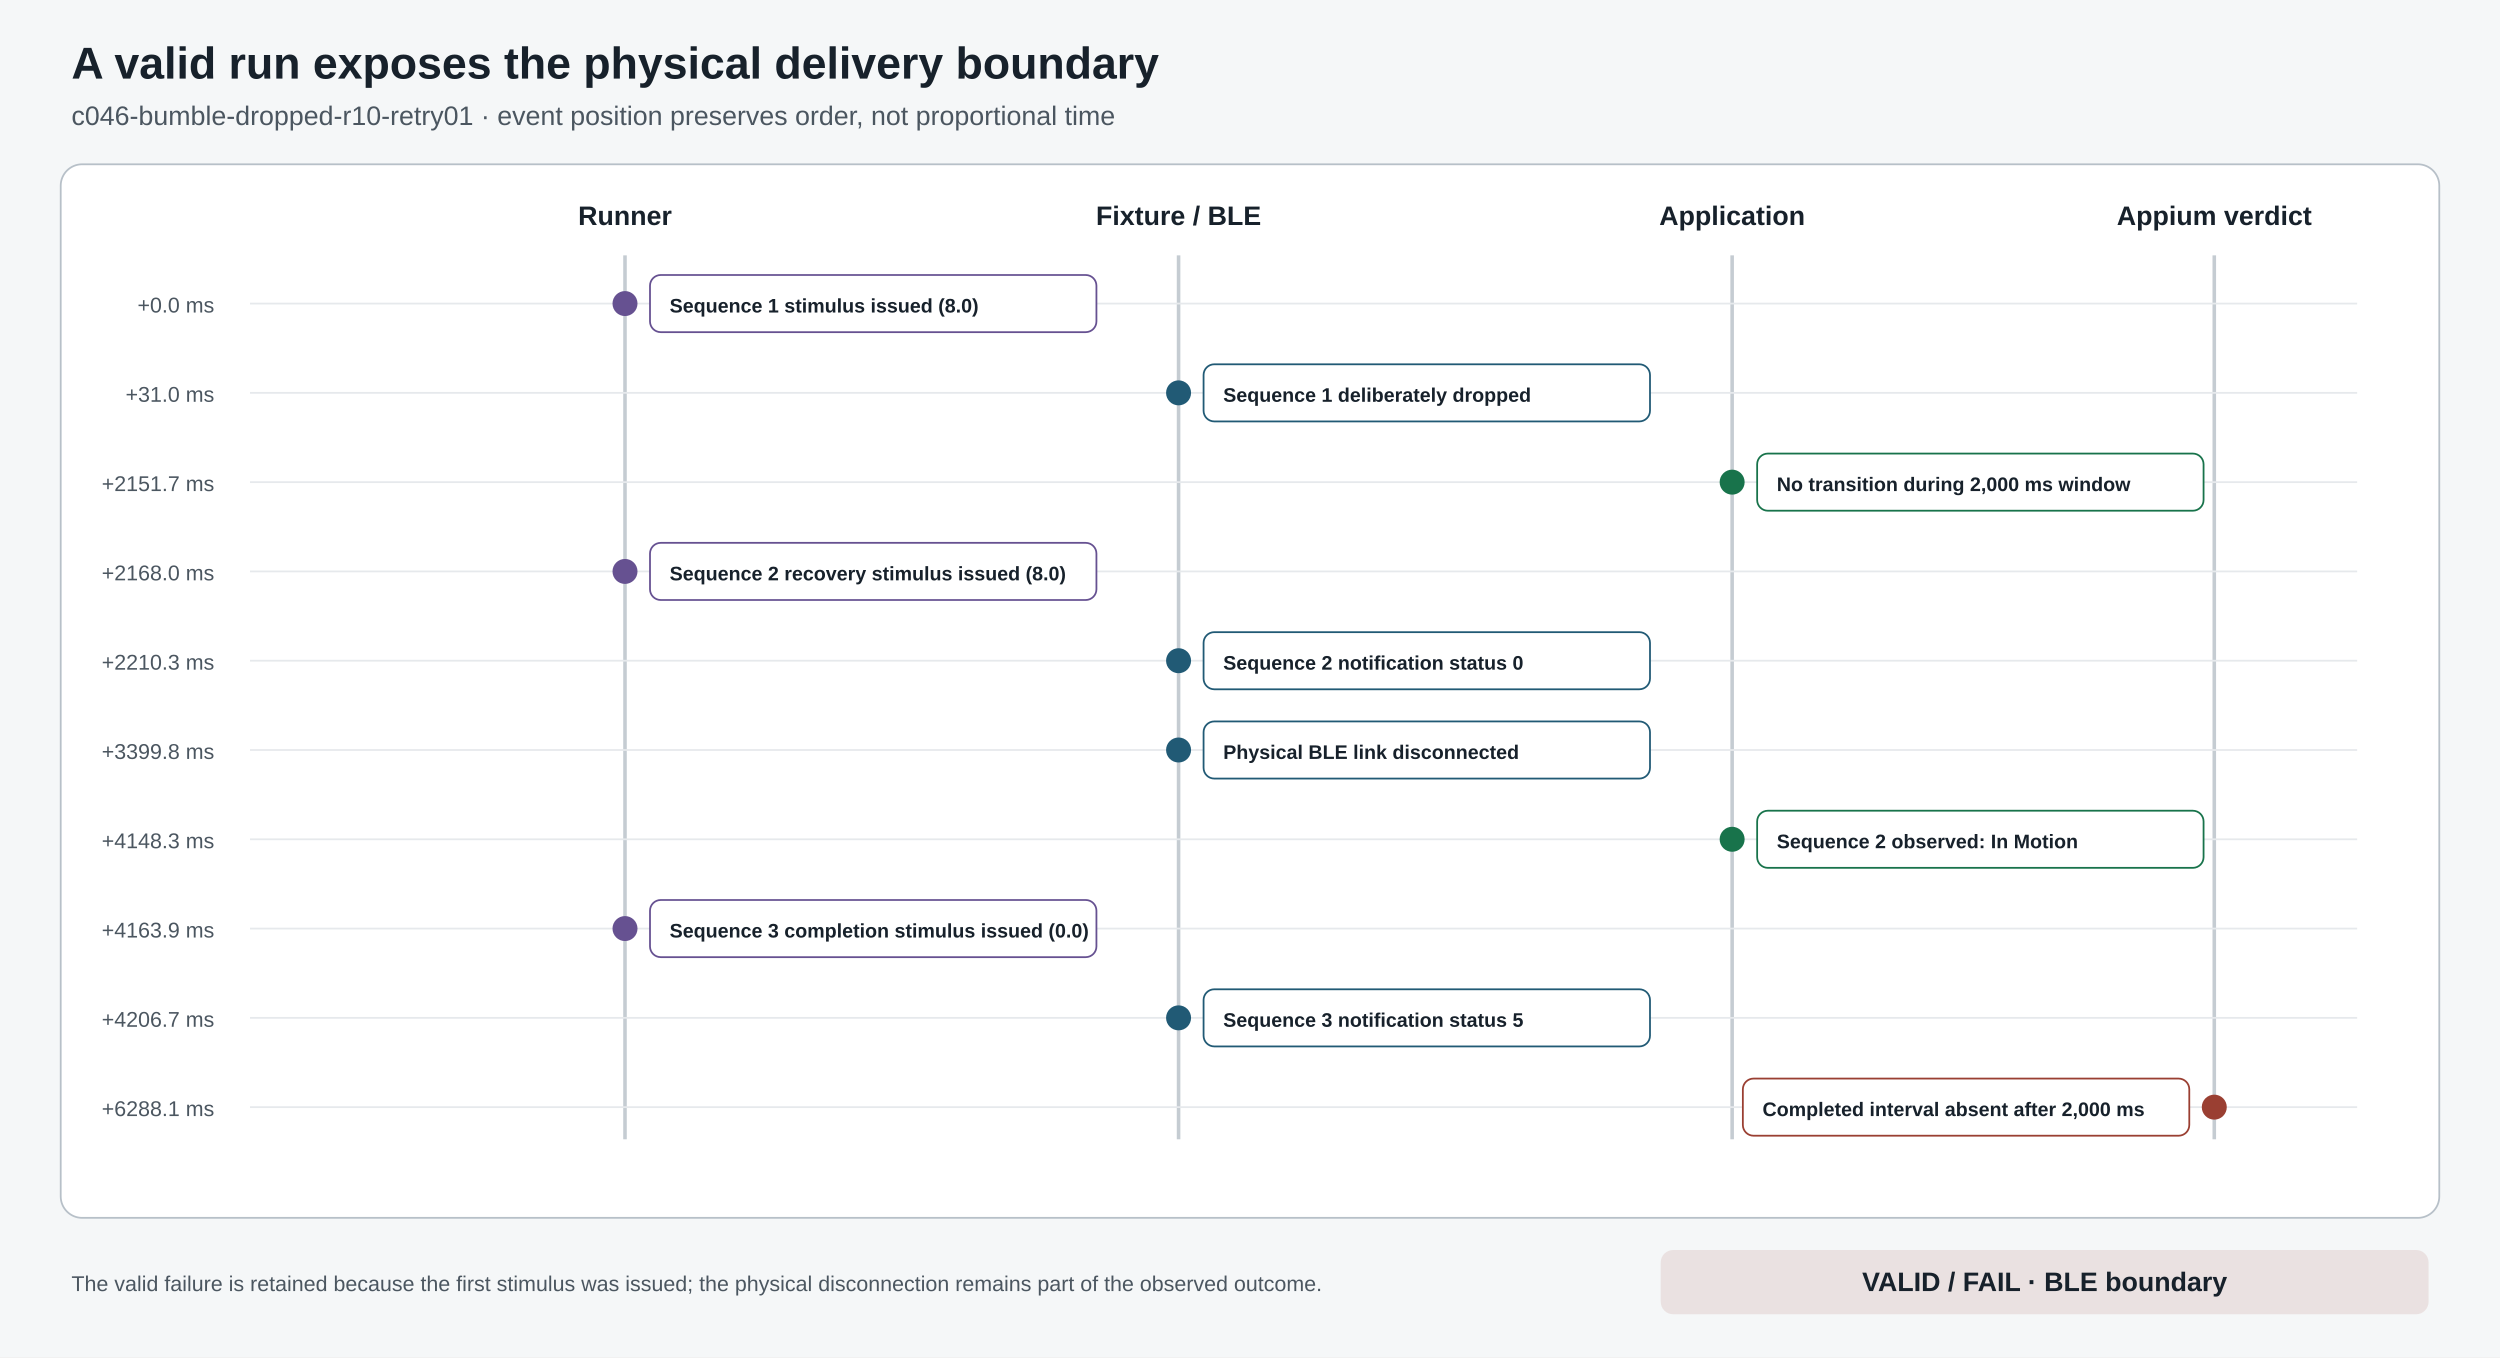
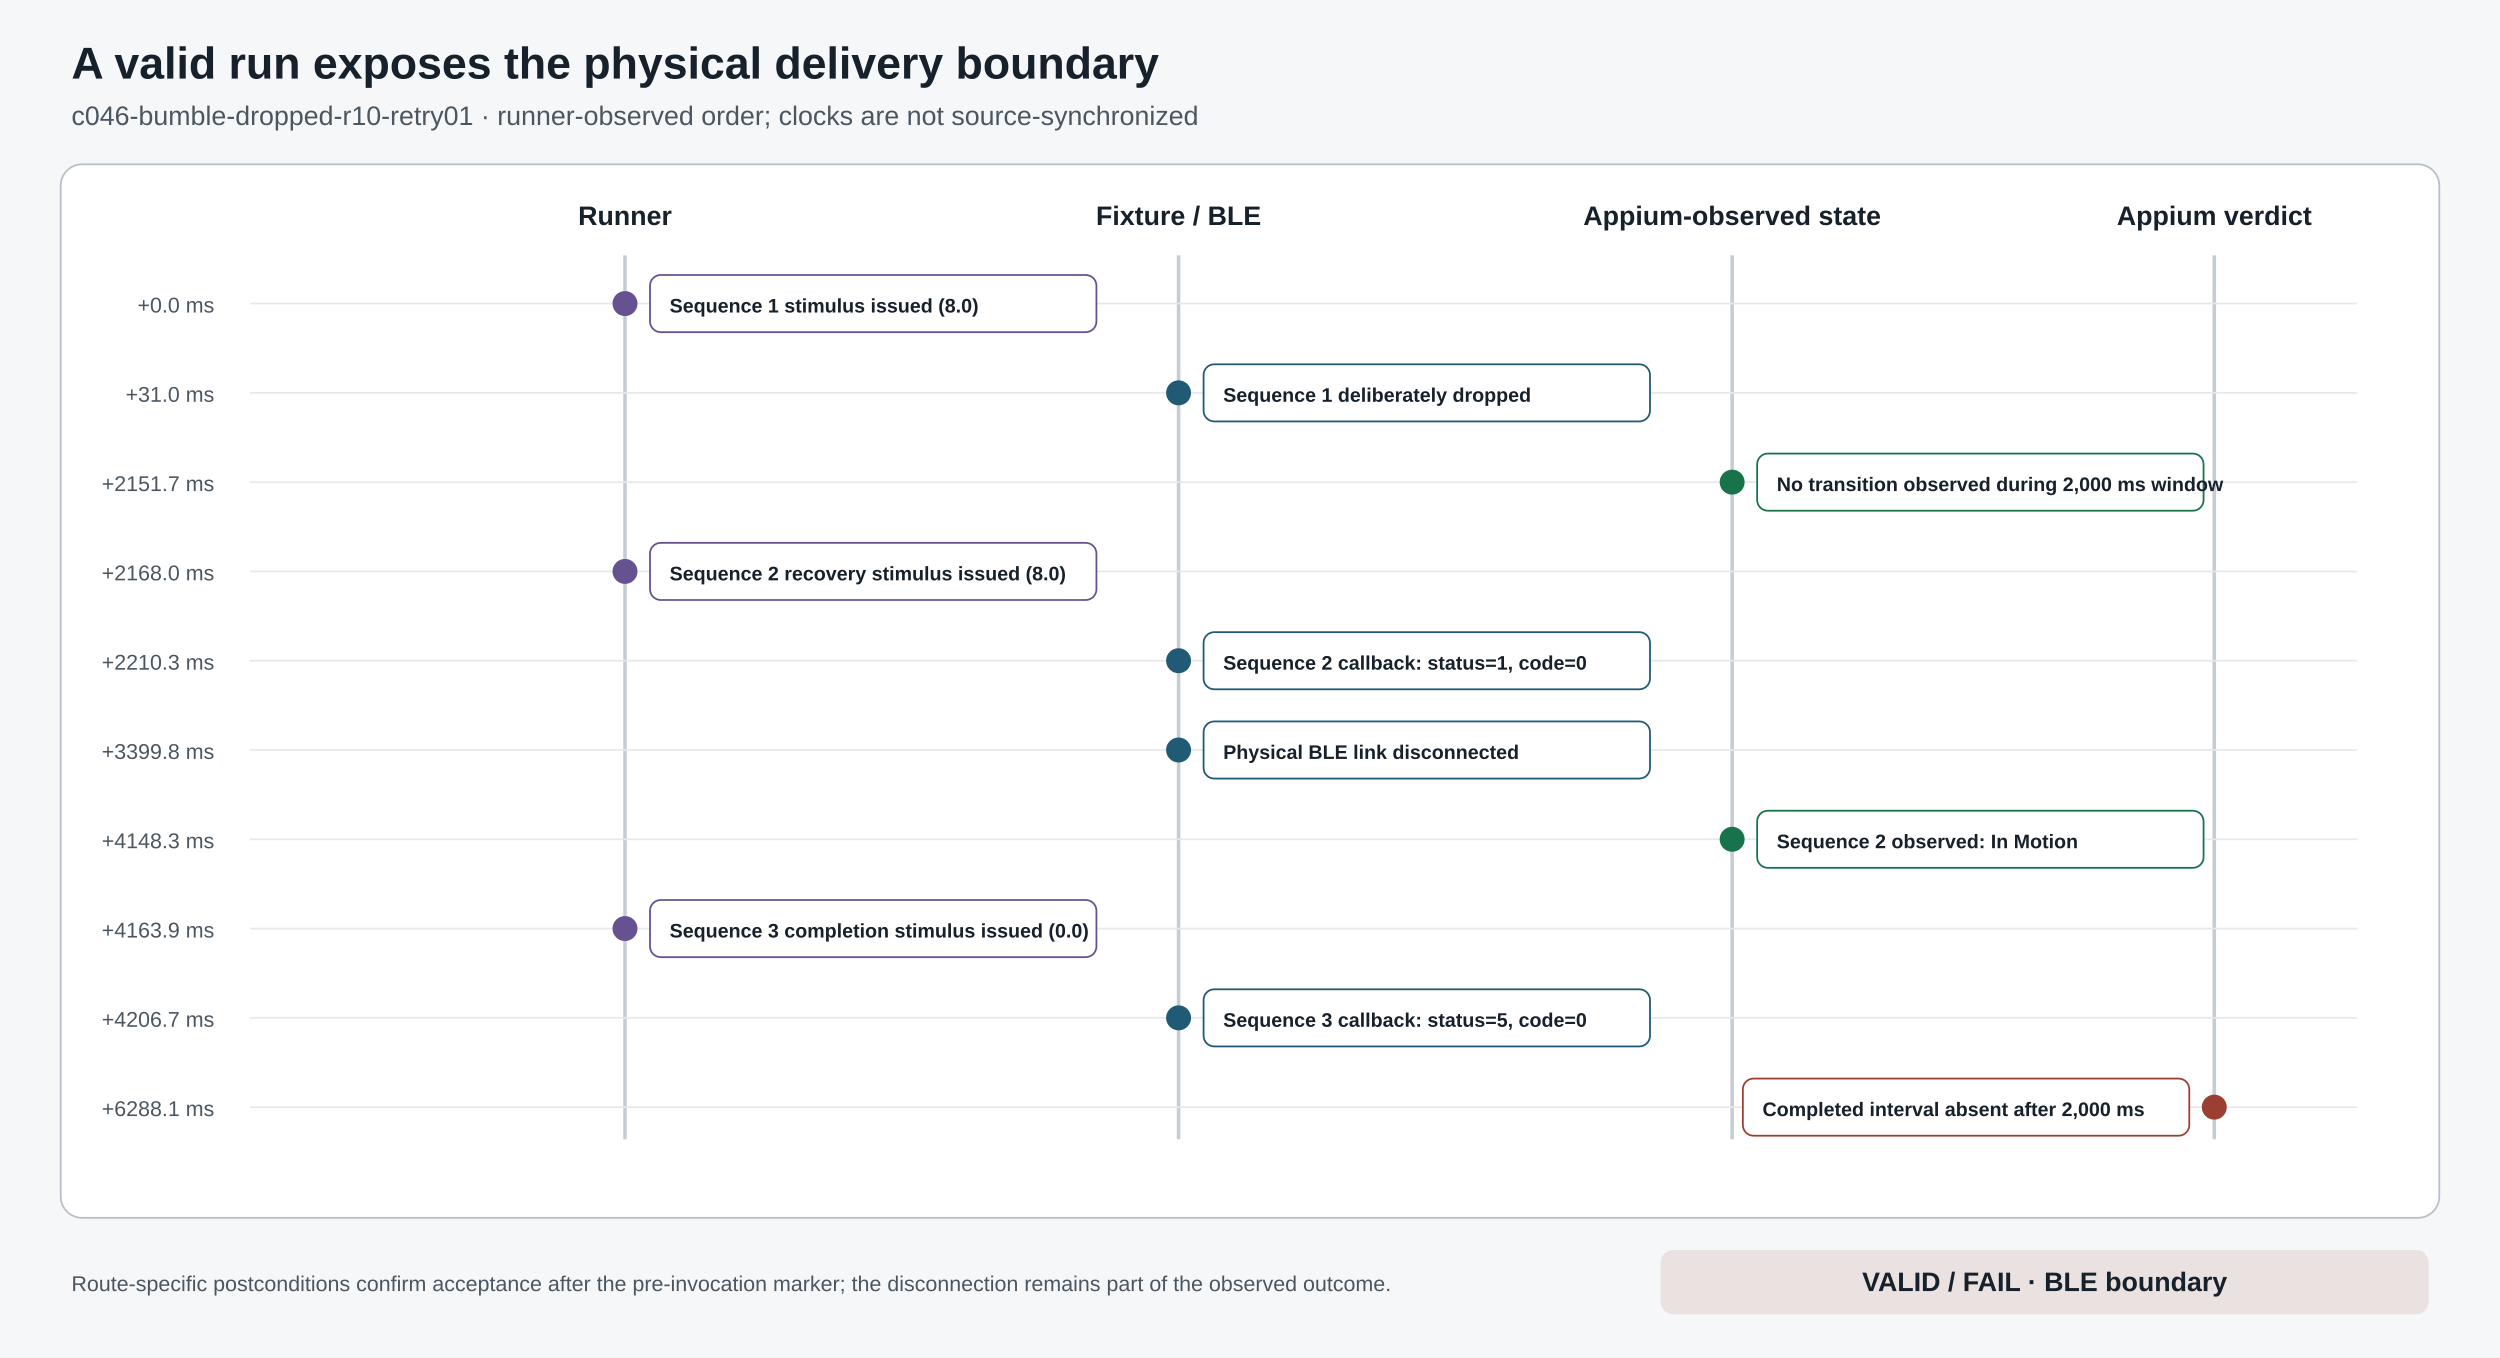
<svg xmlns="http://www.w3.org/2000/svg" width="1400" height="760" viewBox="0 0 1400 760" role="img" aria-labelledby="title description">
  <style>
    text { font-family: Arial, Helvetica, sans-serif; fill: #17212b; }
    .title { font-size: 25px; font-weight: 700; }
    .subtitle { font-size: 15px; fill: #4b5660; }
    .lane { font-size: 15px; font-weight: 700; }
    .time { font-size: 12px; font-variant-numeric: tabular-nums; fill: #4b5660; }
    .event { font-size: 11px; font-weight: 600; }
    .outcome { font-size: 15px; font-weight: 700; }
    .note { font-size: 12px; fill: #4b5660; }
  </style>
  <rect width="1400" height="760" fill="#f5f7f8" />
  <text x="40" y="44" class="title">A valid run exposes the physical delivery boundary</text>
-   <text x="40" y="70" class="subtitle">c046-bumble-dropped-r10-retry01 · event position preserves order, not proportional time</text>
+   <text x="40" y="70" class="subtitle">c046-bumble-dropped-r10-retry01 · runner-observed order; clocks are not source-synchronized</text>
  <rect x="34" y="92" width="1332" height="590" rx="12" fill="#ffffff" stroke="#b7c0c8" />
  <text x="350" y="126" text-anchor="middle" class="lane">Runner</text>
  <line x1="350" y1="143" x2="350" y2="638" stroke="#c5ccd2" stroke-width="2" />
  <text x="660" y="126" text-anchor="middle" class="lane">Fixture / BLE</text>
  <line x1="660" y1="143" x2="660" y2="638" stroke="#c5ccd2" stroke-width="2" />
-   <text x="970" y="126" text-anchor="middle" class="lane">Application</text>
+   <text x="970" y="126" text-anchor="middle" class="lane">Appium-observed state</text>
  <line x1="970" y1="143" x2="970" y2="638" stroke="#c5ccd2" stroke-width="2" />
  <text x="1240" y="126" text-anchor="middle" class="lane">Appium verdict</text>
  <line x1="1240" y1="143" x2="1240" y2="638" stroke="#c5ccd2" stroke-width="2" />
  <text x="120" y="175" text-anchor="end" class="time">+0.0 ms</text>
  <line x1="140" y1="170" x2="1320" y2="170" stroke="#e6e9ec" stroke-width="1" />
  <circle cx="350" cy="170" r="7" fill="#665191" />
  <rect x="364" y="154" width="250" height="32" rx="6" fill="#ffffff" stroke="#665191" />
  <text x="375" y="175" class="event">Sequence 1 stimulus issued (8.0)</text>
  <text x="120" y="225" text-anchor="end" class="time">+31.0 ms</text>
  <line x1="140" y1="220" x2="1320" y2="220" stroke="#e6e9ec" stroke-width="1" />
  <circle cx="660" cy="220" r="7" fill="#215a75" />
  <rect x="674" y="204" width="250" height="32" rx="6" fill="#ffffff" stroke="#215a75" />
  <text x="685" y="225" class="event">Sequence 1 deliberately dropped</text>
  <text x="120" y="275" text-anchor="end" class="time">+2151.7 ms</text>
  <line x1="140" y1="270" x2="1320" y2="270" stroke="#e6e9ec" stroke-width="1" />
  <circle cx="970" cy="270" r="7" fill="#18734b" />
  <rect x="984" y="254" width="250" height="32" rx="6" fill="#ffffff" stroke="#18734b" />
-   <text x="995" y="275" class="event">No transition during 2,000 ms window</text>
+   <text x="995" y="275" class="event">No transition observed during 2,000 ms window</text>
  <text x="120" y="325" text-anchor="end" class="time">+2168.0 ms</text>
  <line x1="140" y1="320" x2="1320" y2="320" stroke="#e6e9ec" stroke-width="1" />
  <circle cx="350" cy="320" r="7" fill="#665191" />
  <rect x="364" y="304" width="250" height="32" rx="6" fill="#ffffff" stroke="#665191" />
  <text x="375" y="325" class="event">Sequence 2 recovery stimulus issued (8.0)</text>
  <text x="120" y="375" text-anchor="end" class="time">+2210.3 ms</text>
  <line x1="140" y1="370" x2="1320" y2="370" stroke="#e6e9ec" stroke-width="1" />
  <circle cx="660" cy="370" r="7" fill="#215a75" />
  <rect x="674" y="354" width="250" height="32" rx="6" fill="#ffffff" stroke="#215a75" />
-   <text x="685" y="375" class="event">Sequence 2 notification status 0</text>
+   <text x="685" y="375" class="event">Sequence 2 callback: status=1, code=0</text>
  <text x="120" y="425" text-anchor="end" class="time">+3399.8 ms</text>
  <line x1="140" y1="420" x2="1320" y2="420" stroke="#e6e9ec" stroke-width="1" />
  <circle cx="660" cy="420" r="7" fill="#215a75" />
  <rect x="674" y="404" width="250" height="32" rx="6" fill="#ffffff" stroke="#215a75" />
  <text x="685" y="425" class="event">Physical BLE link disconnected</text>
  <text x="120" y="475" text-anchor="end" class="time">+4148.3 ms</text>
  <line x1="140" y1="470" x2="1320" y2="470" stroke="#e6e9ec" stroke-width="1" />
  <circle cx="970" cy="470" r="7" fill="#18734b" />
  <rect x="984" y="454" width="250" height="32" rx="6" fill="#ffffff" stroke="#18734b" />
  <text x="995" y="475" class="event">Sequence 2 observed: In Motion</text>
  <text x="120" y="525" text-anchor="end" class="time">+4163.9 ms</text>
  <line x1="140" y1="520" x2="1320" y2="520" stroke="#e6e9ec" stroke-width="1" />
  <circle cx="350" cy="520" r="7" fill="#665191" />
  <rect x="364" y="504" width="250" height="32" rx="6" fill="#ffffff" stroke="#665191" />
  <text x="375" y="525" class="event">Sequence 3 completion stimulus issued (0.0)</text>
  <text x="120" y="575" text-anchor="end" class="time">+4206.7 ms</text>
  <line x1="140" y1="570" x2="1320" y2="570" stroke="#e6e9ec" stroke-width="1" />
  <circle cx="660" cy="570" r="7" fill="#215a75" />
  <rect x="674" y="554" width="250" height="32" rx="6" fill="#ffffff" stroke="#215a75" />
-   <text x="685" y="575" class="event">Sequence 3 notification status 5</text>
+   <text x="685" y="575" class="event">Sequence 3 callback: status=5, code=0</text>
  <text x="120" y="625" text-anchor="end" class="time">+6288.1 ms</text>
  <line x1="140" y1="620" x2="1320" y2="620" stroke="#e6e9ec" stroke-width="1" />
  <circle cx="1240" cy="620" r="7" fill="#9a3f32" />
  <rect x="976" y="604" width="250" height="32" rx="6" fill="#ffffff" stroke="#9a3f32" />
  <text x="987" y="625" class="event">Completed interval absent after 2,000 ms</text>
  <rect x="930" y="700" width="430" height="36" rx="7" fill="#9a3f32" opacity="0.12" />
  <text x="1145" y="723" text-anchor="middle" class="outcome" fill="#8a3328">VALID / FAIL · BLE boundary</text>
-   <text x="40" y="723" class="note">The valid failure is retained because the first stimulus was issued; the physical disconnection remains part of the observed outcome.</text>
+   <text x="40" y="723" class="note">Route-specific postconditions confirm acceptance after the pre-invocation marker; the disconnection remains part of the observed outcome.</text>
</svg>
